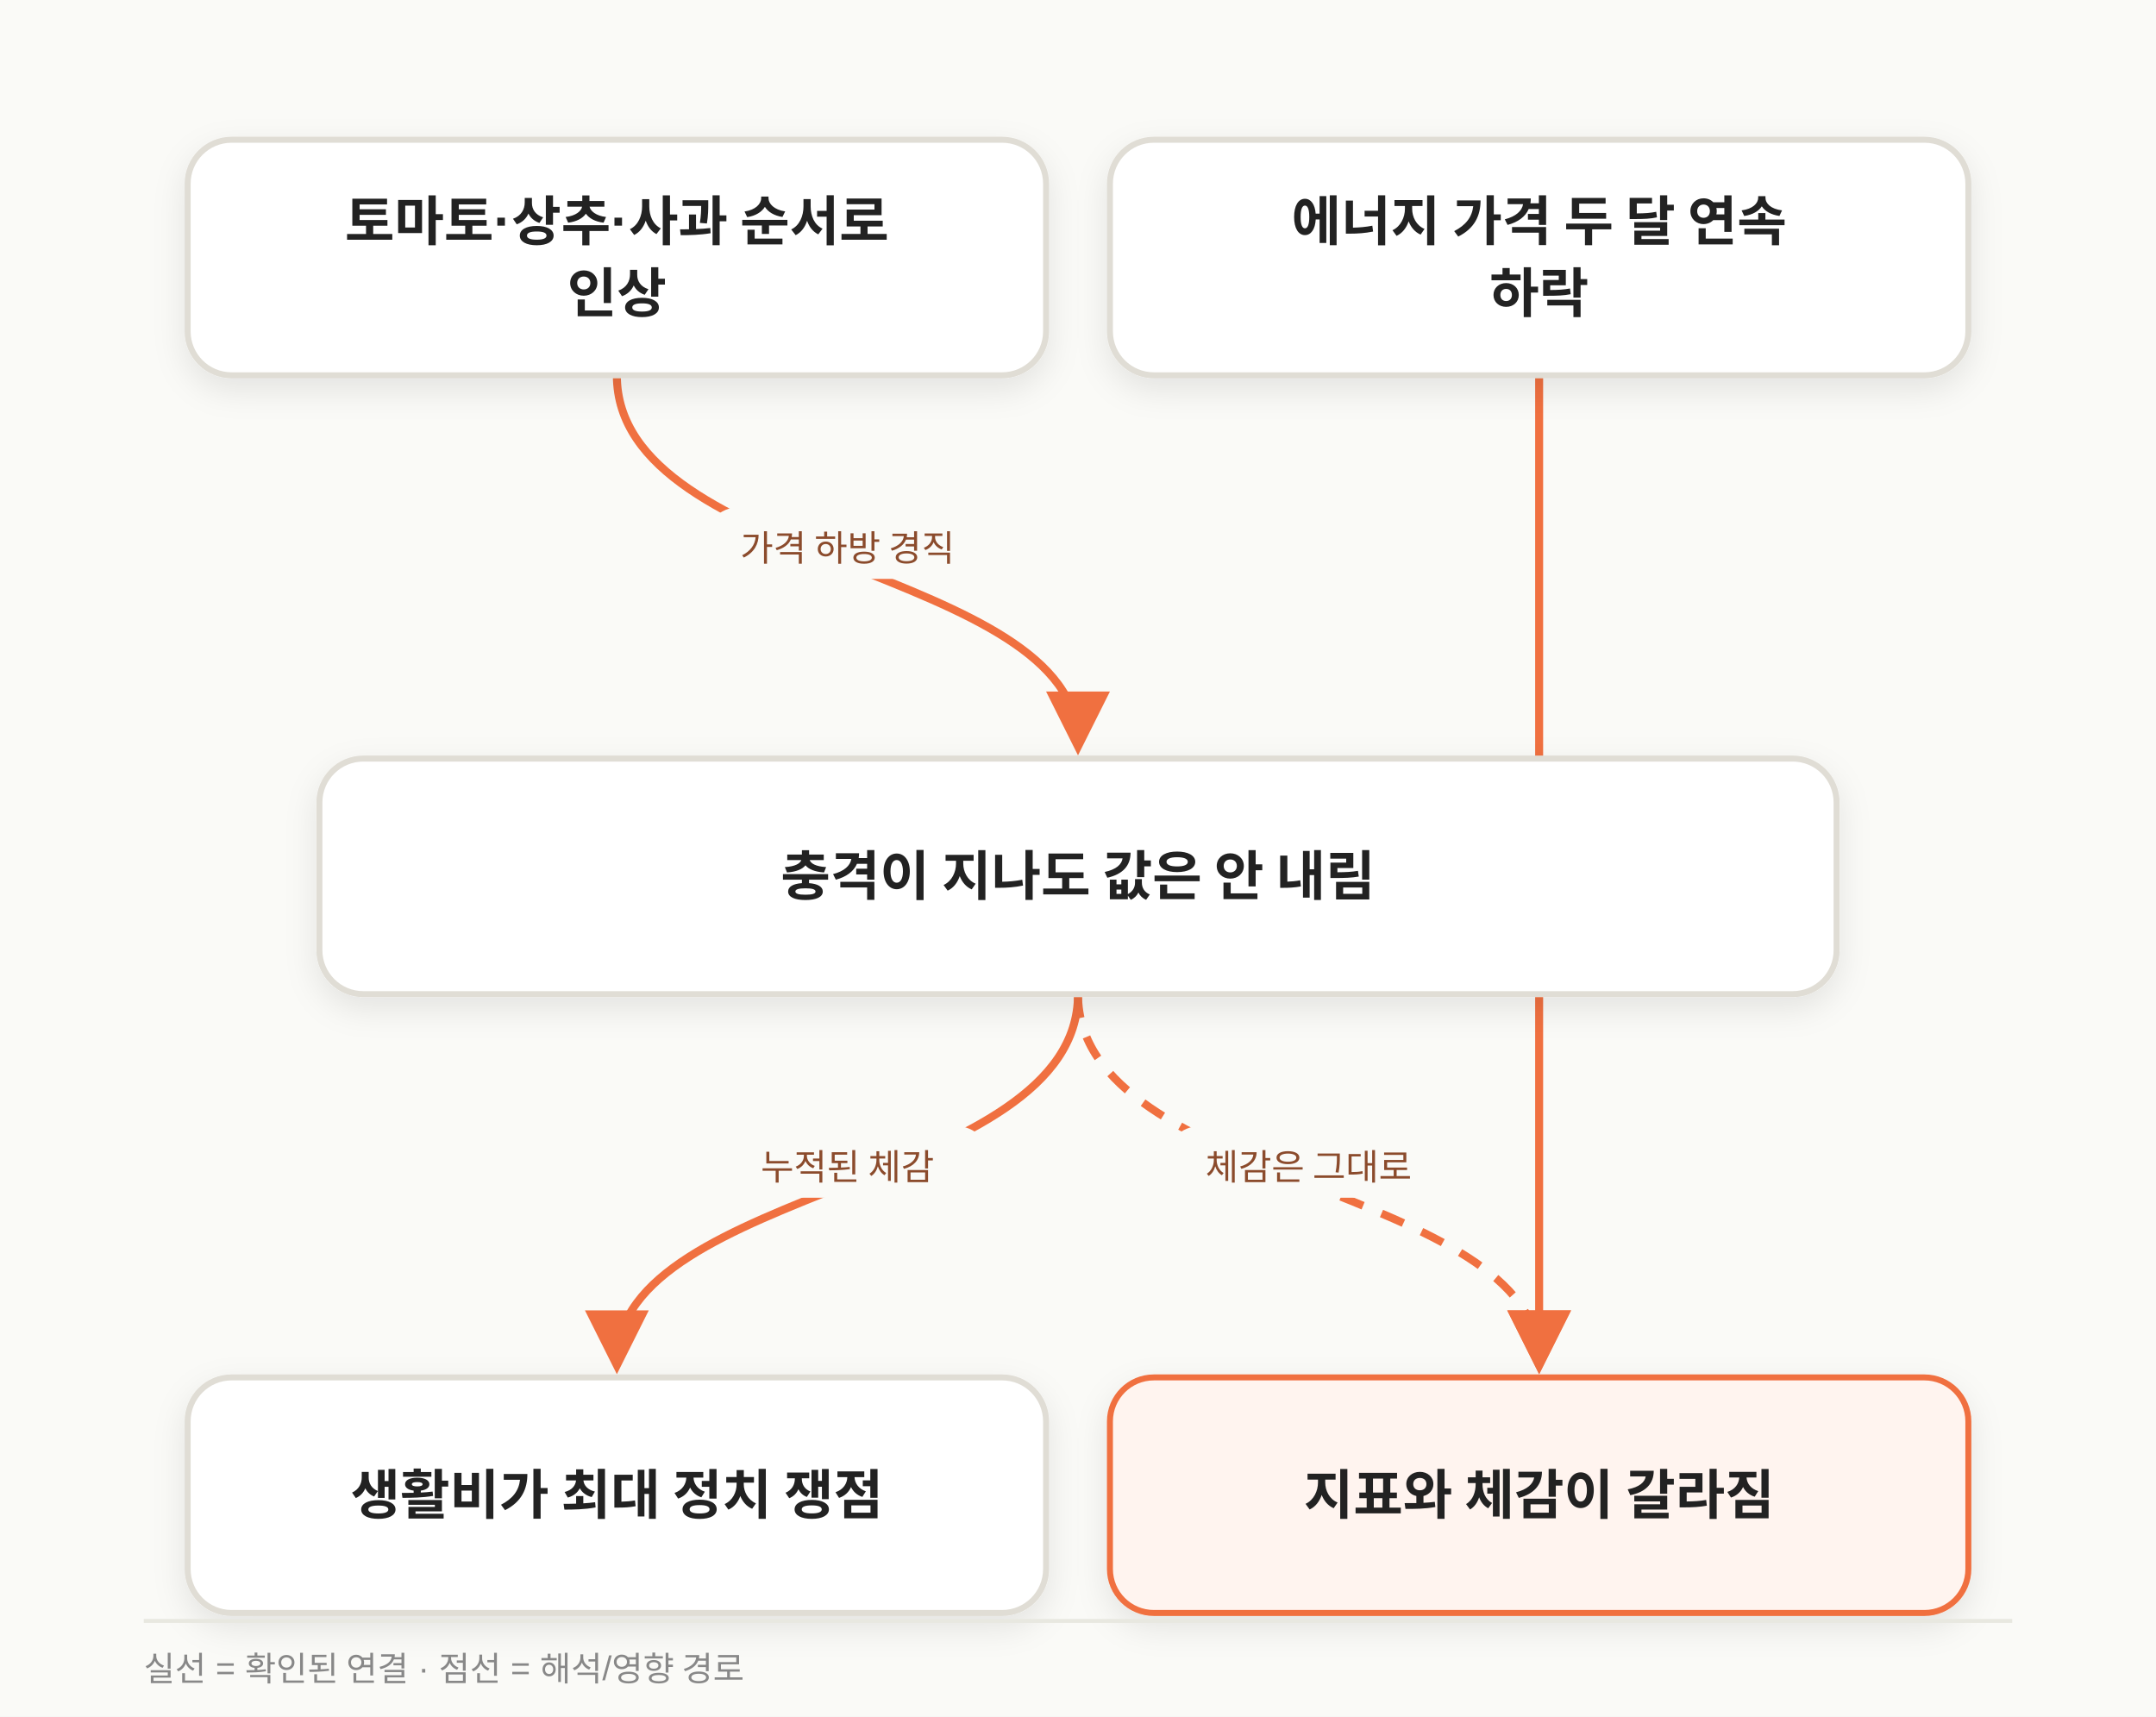
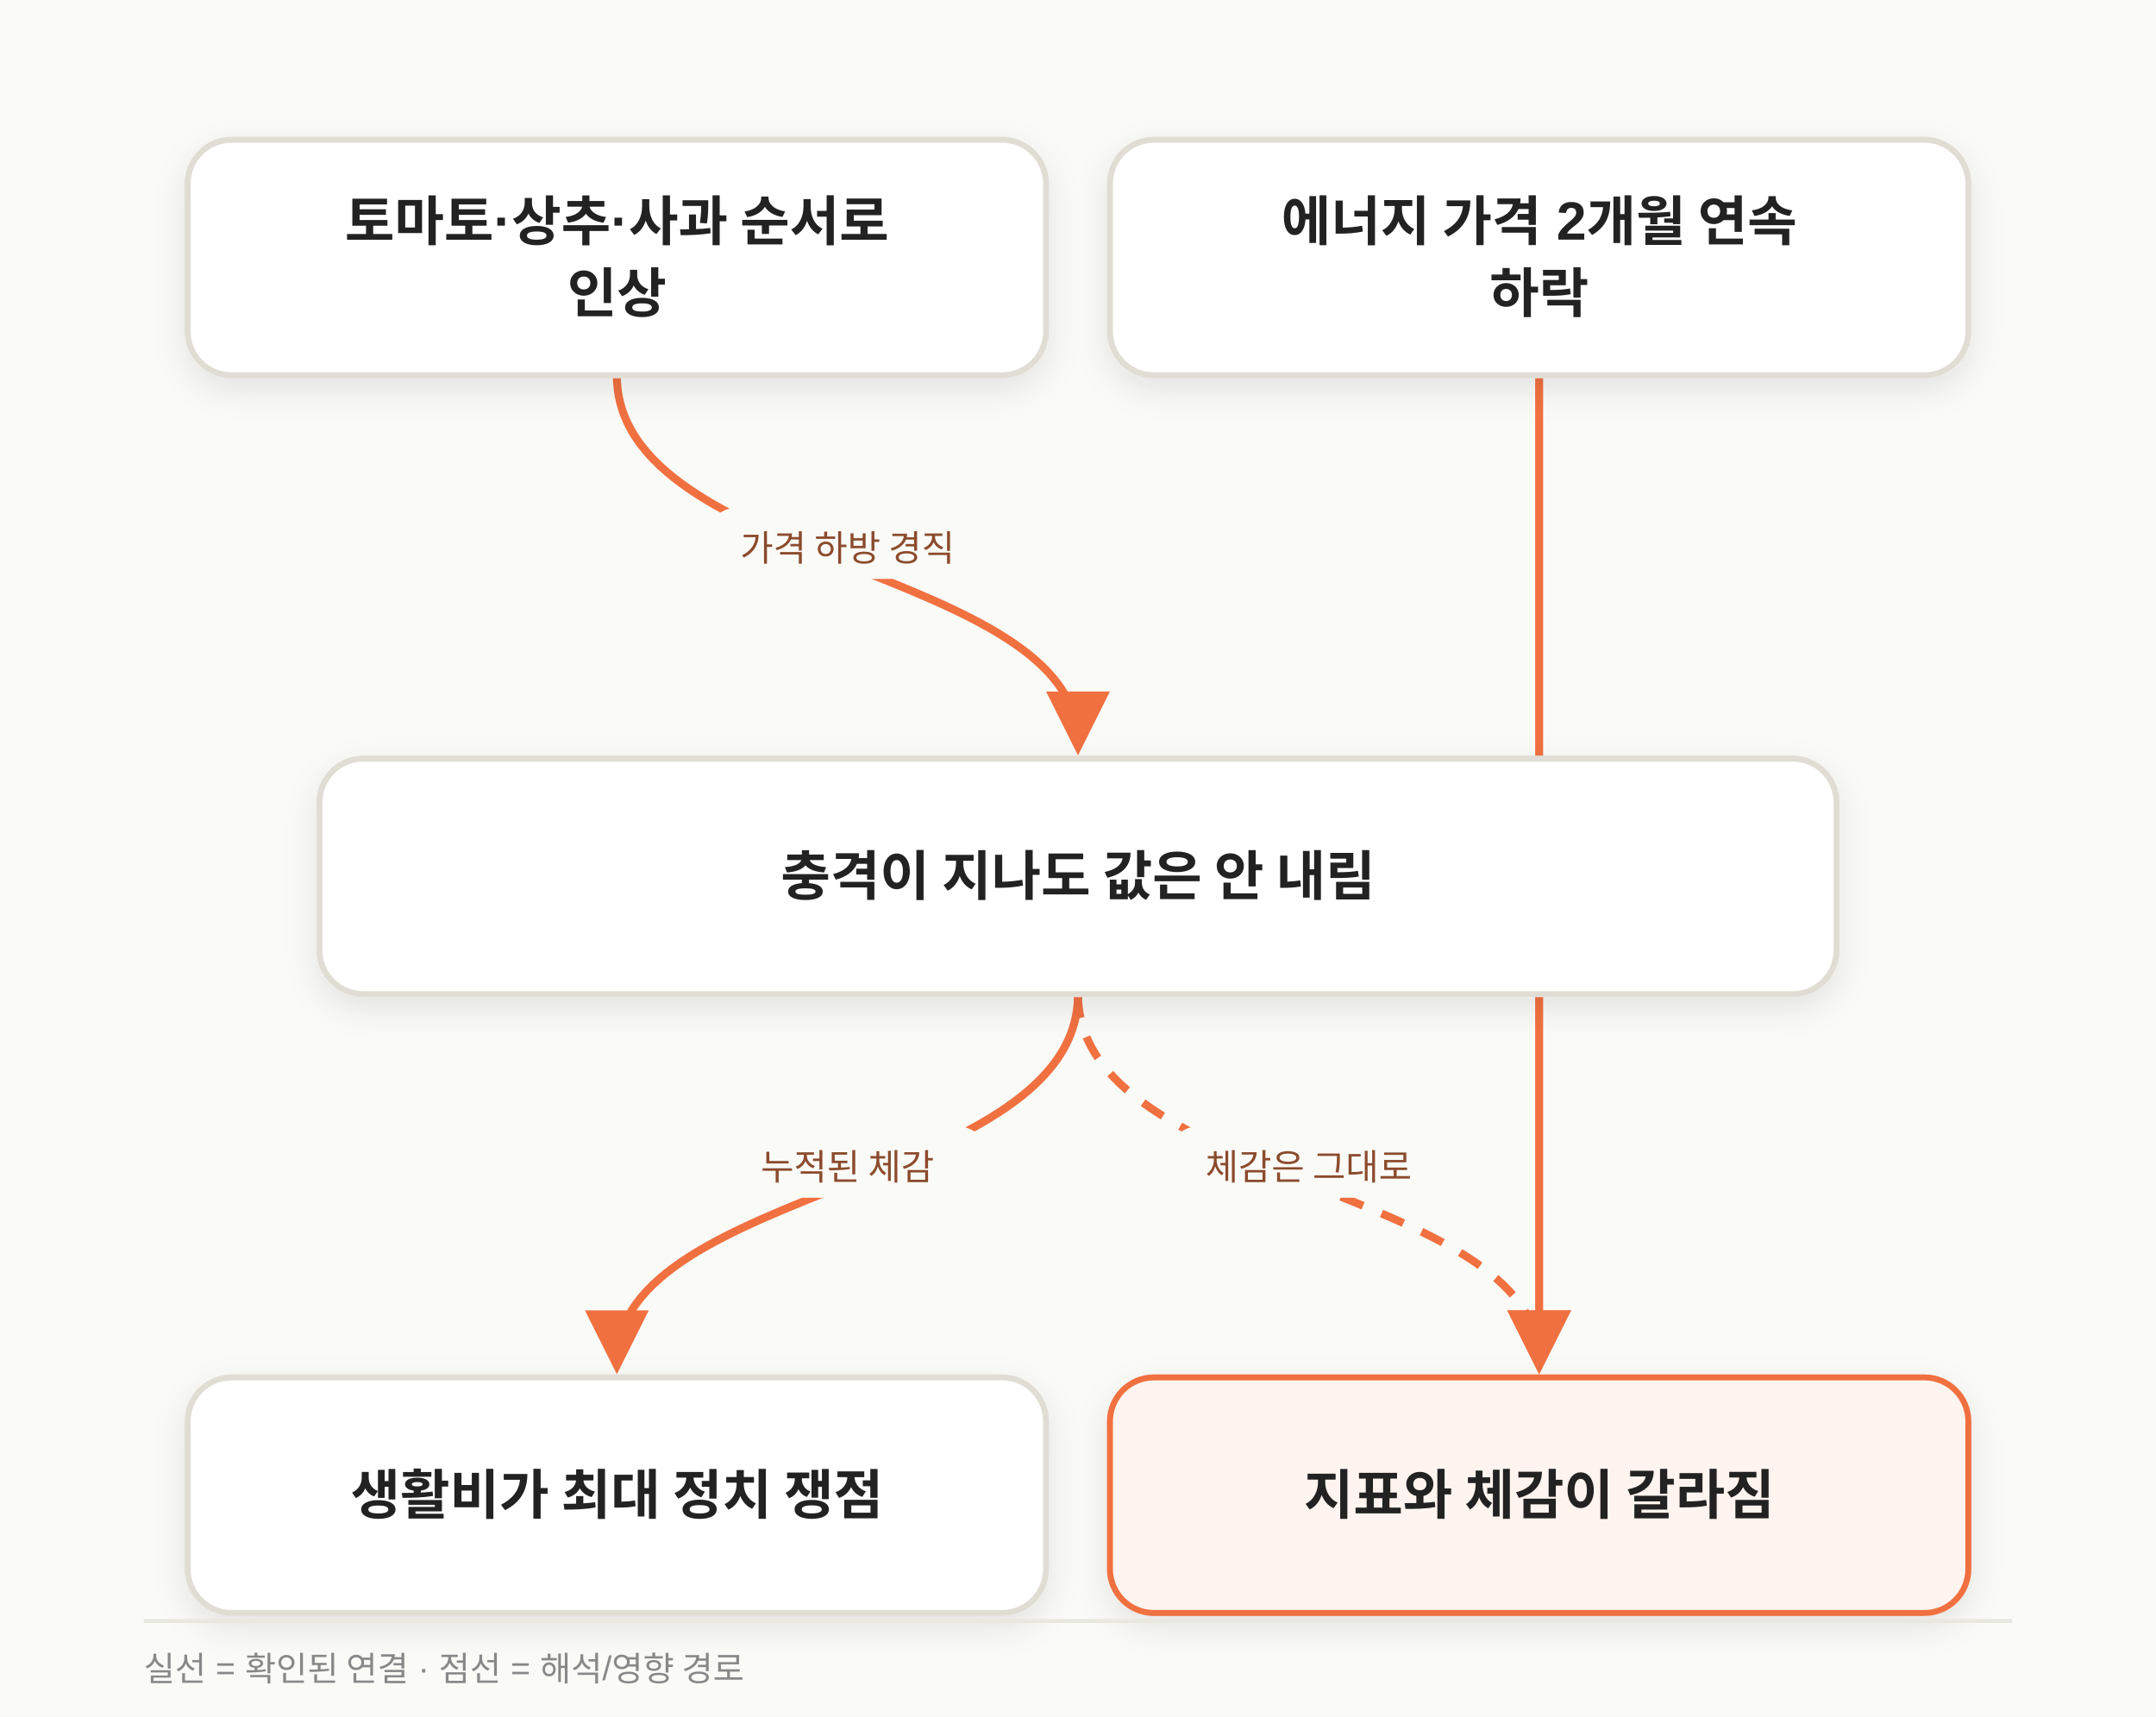
<svg xmlns="http://www.w3.org/2000/svg" width="1080" height="860" viewBox="0 0 1080 860" class="morning-diagram" data-motion-orientation="TB" data-motion-steps="5">
  <defs>
    <filter id="shadow" x="-20%" y="-20%" width="140%" height="160%">
      <feDropShadow dx="0" dy="6" stdDeviation="8" flood-color="#111111" flood-opacity=".09" />
    </filter>
    <marker id="arrow" viewBox="0 0 10 10" refX="8" refY="5" markerWidth="8" markerHeight="8" orient="auto-start-reverse">
      <path d="M 0 0 L 10 5 L 0 10 z" fill="#F07040" />
    </marker>
  </defs>
  <rect width="1080" height="860" fill="#FAFAF7" />
  <g class="motion-step motion-edge" data-motion-step="1" style="--motion-delay:1360ms">
    <path d="M 309.0 188.0 C 309.0 284.0, 540.0 284.0, 540.0 372.0" fill="none" stroke="#F07040" stroke-width="4" marker-end="url(#arrow)" />
    <rect x="352.5" y="254.0" width="144" height="36" rx="18" fill="#FAFAF7" />
    <text x="424.5" y="281.0" text-anchor="middle" font-family="Apple SD Gothic Neo,Malgun Gothic,Arial,sans-serif" font-size="18" fill="#8B4B2C">가격 하방 경직</text>
  </g>
  <g class="motion-step motion-edge" data-motion-step="3" style="--motion-delay:2720ms">
    <path d="M 540.0 498.0 C 540.0 594.0, 309.0 594.0, 309.0 682.0" fill="none" stroke="#F07040" stroke-width="4" marker-end="url(#arrow)" />
    <rect x="352.5" y="564.0" width="144" height="36" rx="18" fill="#FAFAF7" />
    <text x="424.5" y="591.0" text-anchor="middle" font-family="Apple SD Gothic Neo,Malgun Gothic,Arial,sans-serif" font-size="18" fill="#8B4B2C">누적된 체감</text>
  </g>
  <g class="motion-step motion-edge" data-motion-step="3" style="--motion-delay:4080ms">
    <path d="M 771.0 188.0 C 771.0 439.0, 771.0 439.0, 771.0 682.0" fill="none" stroke="#F07040" stroke-width="4" marker-end="url(#arrow)" />
    <rect x="699.0" y="409.0" width="144" height="36" rx="18" fill="#FAFAF7" />
    <text x="771.0" y="436.0" text-anchor="middle" font-family="Apple SD Gothic Neo,Malgun Gothic,Arial,sans-serif" font-size="18" fill="#8B4B2C">지표는 진정</text>
  </g>
  <g class="motion-step motion-edge" data-motion-step="3" style="--motion-delay:3400ms">
    <path d="M 540.0 498.0 C 540.0 594.0, 771.0 594.0, 771.0 682.0" fill="none" stroke="#F07040" stroke-width="4" stroke-dasharray="12 10" marker-end="url(#arrow)" />
    <rect x="583.5" y="564.0" width="144" height="36" rx="18" fill="#FAFAF7" />
    <text x="655.5" y="591.0" text-anchor="middle" font-family="Apple SD Gothic Neo,Malgun Gothic,Arial,sans-serif" font-size="18" fill="#8B4B2C">체감은 그대로</text>
  </g>
  <g class="motion-step motion-node" data-motion-step="0" style="--motion-delay:0ms;--motion-accent-delay:640ms">
    <rect class="motion-node-shape" x="94.0" y="70.0" width="430.0" height="118" rx="22" fill="#FFFFFF" stroke="#E0DDD5" stroke-width="3" filter="url(#shadow)" />
    <text x="309.0" y="111.0" text-anchor="middle" dominant-baseline="middle" font-family="Apple SD Gothic Neo,Malgun Gothic,Arial,sans-serif" font-size="27" font-weight="700" fill="#222222">토마토·상추·사과 순서로</text>
    <text x="309.0" y="147.0" text-anchor="middle" dominant-baseline="middle" font-family="Apple SD Gothic Neo,Malgun Gothic,Arial,sans-serif" font-size="27" font-weight="700" fill="#222222">인상</text>
  </g>
  <g class="motion-step motion-node" data-motion-step="0" style="--motion-delay:680ms;--motion-accent-delay:1320ms">
    <rect class="motion-node-shape" x="556.0" y="70.0" width="430.0" height="118" rx="22" fill="#FFFFFF" stroke="#E0DDD5" stroke-width="3" filter="url(#shadow)" />
-     <text x="771.0" y="111.0" text-anchor="middle" dominant-baseline="middle" font-family="Apple SD Gothic Neo,Malgun Gothic,Arial,sans-serif" font-size="27" font-weight="700" fill="#222222">에너지 가격 두 달 연속</text>
+     <text x="771.0" y="111.0" text-anchor="middle" dominant-baseline="middle" font-family="Apple SD Gothic Neo,Malgun Gothic,Arial,sans-serif" font-size="27" font-weight="700" fill="#222222">에너지 가격 2개월 연속</text>
    <text x="771.0" y="147.0" text-anchor="middle" dominant-baseline="middle" font-family="Apple SD Gothic Neo,Malgun Gothic,Arial,sans-serif" font-size="27" font-weight="700" fill="#222222">하락</text>
  </g>
  <g class="motion-step motion-node" data-motion-step="2" style="--motion-delay:2040ms;--motion-accent-delay:2680ms">
    <rect class="motion-node-shape" x="160.0" y="380.0" width="760.0" height="118" rx="22" fill="#FFFFFF" stroke="#E0DDD5" stroke-width="3" filter="url(#shadow)" />
    <text x="540.0" y="439.0" text-anchor="middle" dominant-baseline="middle" font-family="Apple SD Gothic Neo,Malgun Gothic,Arial,sans-serif" font-size="27" font-weight="700" fill="#222222">충격이 지나도 값은 안 내림</text>
  </g>
  <g class="motion-step motion-node" data-motion-step="4" style="--motion-delay:4760ms;--motion-accent-delay:5400ms">
    <rect class="motion-node-shape" x="94.0" y="690.0" width="430.0" height="118" rx="22" fill="#FFFFFF" stroke="#E0DDD5" stroke-width="3" filter="url(#shadow)" />
    <text x="309.0" y="749.0" text-anchor="middle" dominant-baseline="middle" font-family="Apple SD Gothic Neo,Malgun Gothic,Arial,sans-serif" font-size="27" font-weight="700" fill="#222222">생활비가 최대 정치 쟁점</text>
  </g>
  <g class="motion-step motion-node motion-risk" data-motion-step="4" style="--motion-delay:5440ms;--motion-accent-delay:6080ms">
    <rect class="motion-node-shape" x="556.0" y="690.0" width="430.0" height="118" rx="22" fill="#FFF4EF" stroke="#F07040" stroke-width="3" filter="url(#shadow)" />
    <text x="771.0" y="749.0" text-anchor="middle" dominant-baseline="middle" font-family="Apple SD Gothic Neo,Malgun Gothic,Arial,sans-serif" font-size="27" font-weight="700" fill="#222222">지표와 체감이 갈라짐</text>
  </g>
  <line x1="72" y1="812" x2="1008" y2="812" stroke="#E8E8E0" stroke-width="2" />
  <text x="72" y="842" font-family="Apple SD Gothic Neo,Malgun Gothic,Arial,sans-serif" font-size="17" fill="#888888">실선 = 확인된 연결 · 점선 = 해석/영향 경로</text>
</svg>
